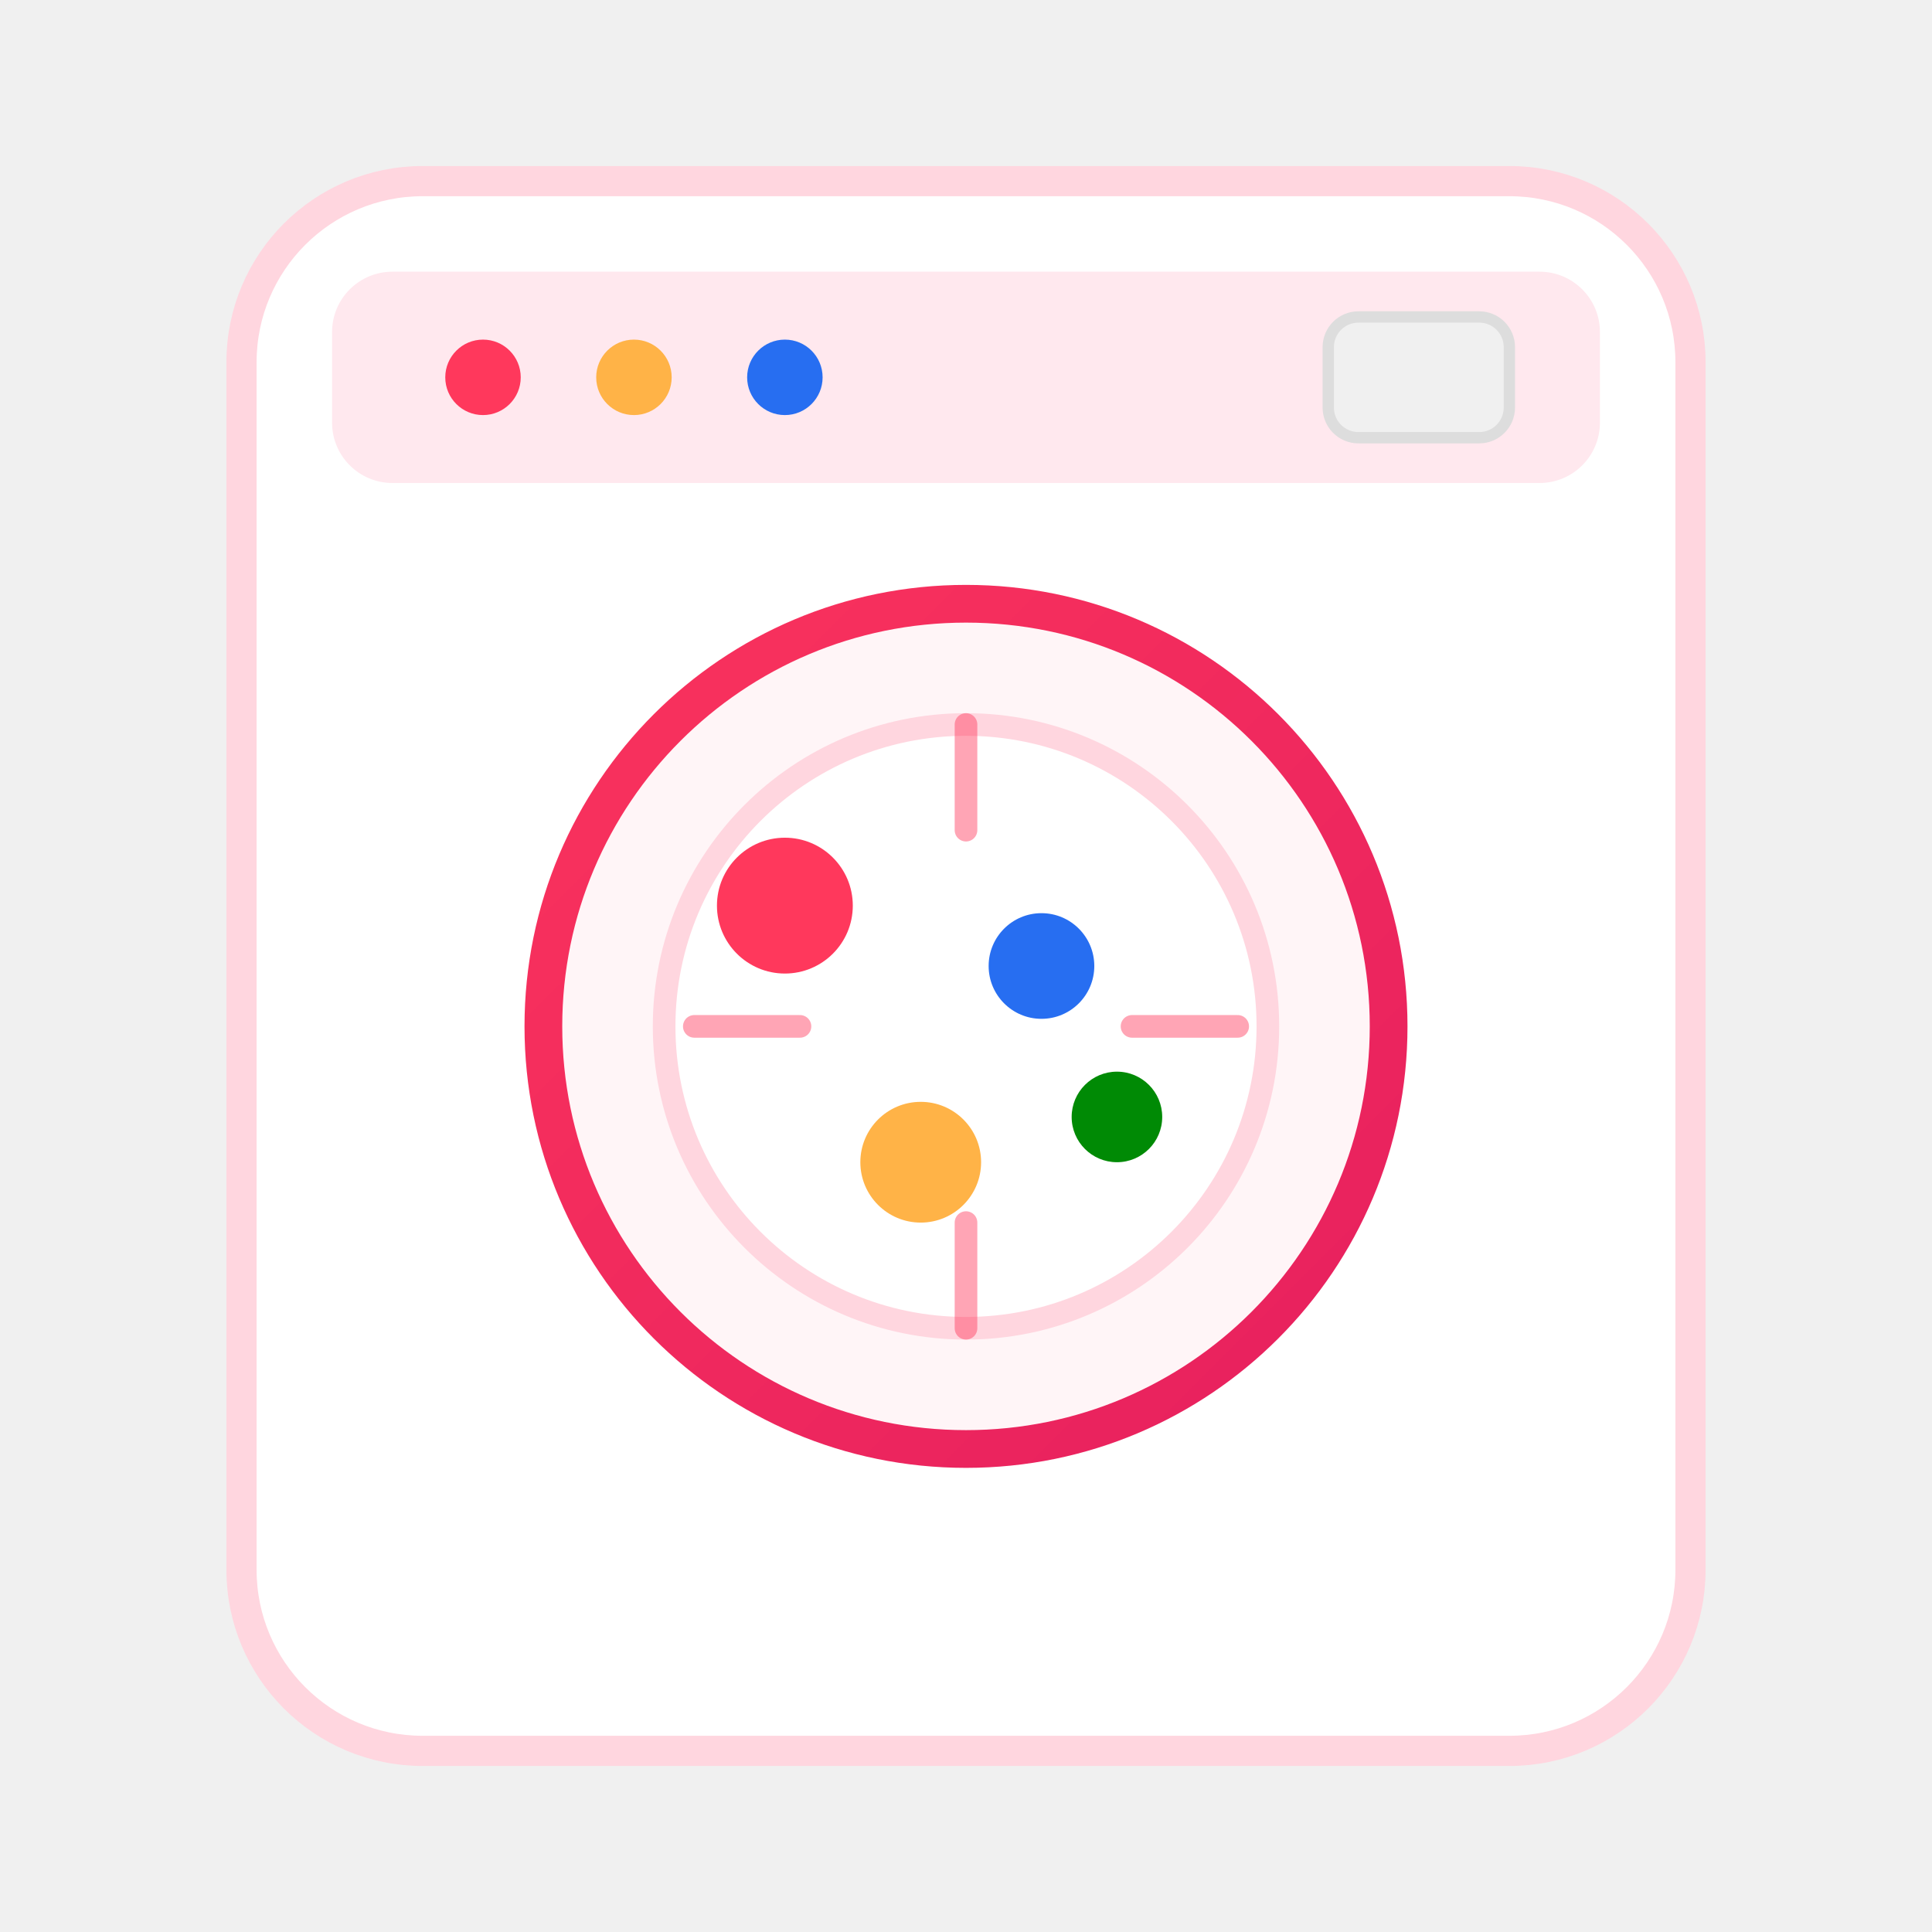
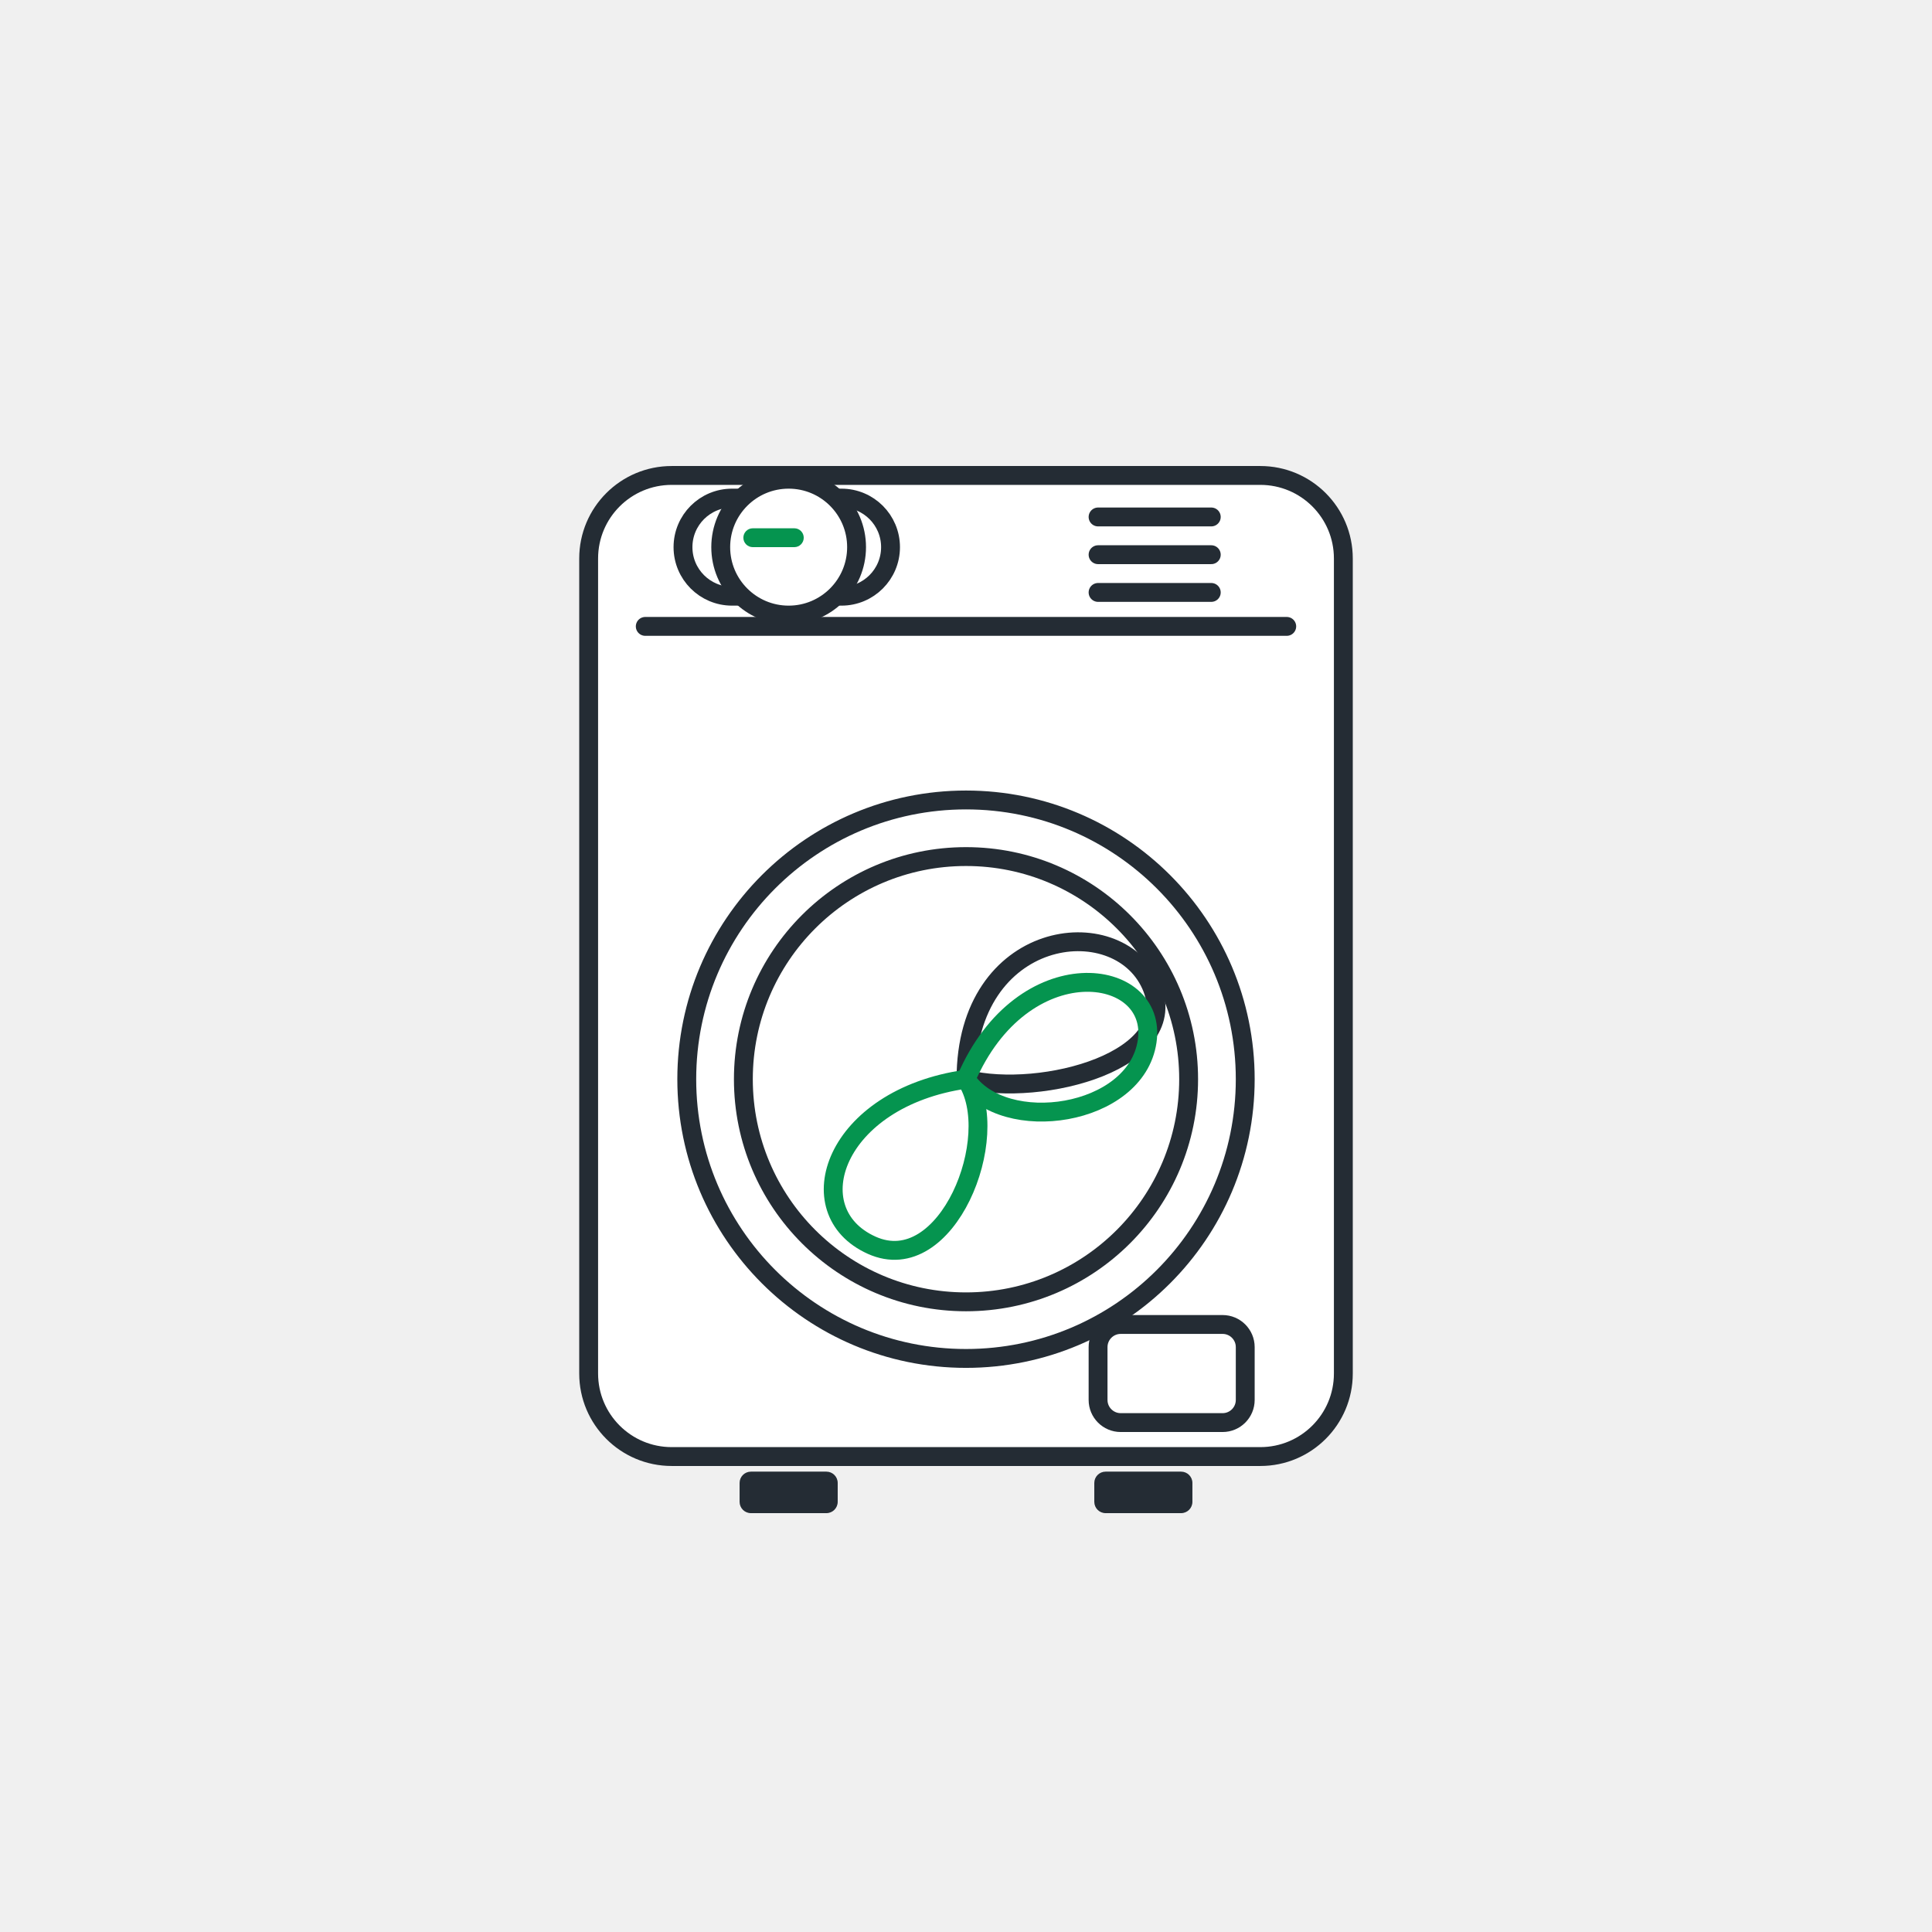
<svg xmlns="http://www.w3.org/2000/svg" viewBox="0 0 512 512" fill="none">
-   <defs>
-     <linearGradient id="drum" x1="96" y1="96" x2="416" y2="416" gradientUnits="userSpaceOnUse">
-       <stop stop-color="#ff385c" />
-       <stop offset="1" stop-color="#e31c5f" />
-     </linearGradient>
-   </defs>
-   <rect x="64" y="48" width="384" height="416" rx="48" fill="#ffffff" stroke="#ffd6df" stroke-width="8" />
-   <rect x="88" y="72" width="336" height="56" rx="16" fill="#ffe8ee" />
-   <circle cx="128" cy="100" r="10" fill="#ff385c" />
-   <circle cx="168" cy="100" r="10" fill="#ffb347" />
-   <circle cx="208" cy="100" r="10" fill="#276ef1" />
-   <rect x="352" y="84" width="48" height="32" rx="8" fill="#f0f0f0" stroke="#dddddd" stroke-width="3" />
-   <circle cx="256" cy="272" r="112" fill="#fff5f7" stroke="url(#drum)" stroke-width="10" />
-   <circle cx="256" cy="272" r="80" fill="#ffffff" stroke="#ffd6df" stroke-width="6" />
-   <circle cx="208" cy="240" r="18" fill="#ff385c" />
-   <circle cx="276" cy="256" r="14" fill="#276ef1" />
-   <circle cx="244" cy="308" r="16" fill="#ffb347" />
-   <circle cx="296" cy="296" r="12" fill="#008a05" />
-   <path d="M256 192v28" stroke="#ff385c" stroke-width="6" stroke-linecap="round" stroke-opacity="0.45" />
-   <path d="M256 324v28" stroke="#ff385c" stroke-width="6" stroke-linecap="round" stroke-opacity="0.45" />
-   <path d="M184 272h28" stroke="#ff385c" stroke-width="6" stroke-linecap="round" stroke-opacity="0.45" />
-   <path d="M300 272h28" stroke="#ff385c" stroke-width="6" stroke-linecap="round" stroke-opacity="0.45" />
+   <g transform="translate(256 256)">
+     <rect x="-100" y="-130" width="200" height="260" rx="22" fill="#FFFFFF" stroke="#242C34" stroke-width="5" />
+     <line x1="-85" y1="-90" x2="85" y2="-90" stroke="#242C34" stroke-width="5" stroke-linecap="round" />
+     <rect x="-75" y="-124" width="55" height="26" rx="13" fill="#FFFFFF" stroke="#242C34" stroke-width="5" />
+     <circle cx="-47" cy="-111" r="18" fill="#FFFFFF" stroke="#242C34" stroke-width="5" />
+     <rect x="-59" y="-116" width="16" height="5" rx="2.5" fill="#05944F" />
+     <line x1="35" y1="-119" x2="65" y2="-119" stroke="#242C34" stroke-width="5" stroke-linecap="round" />
+     <line x1="35" y1="-109" x2="65" y2="-109" stroke="#242C34" stroke-width="5" stroke-linecap="round" />
+     <line x1="35" y1="-99" x2="65" y2="-99" stroke="#242C34" stroke-width="5" stroke-linecap="round" />
+     <circle cx="0" cy="30" r="74" fill="#FFFFFF" stroke="#242C34" stroke-width="5" />
+     <circle cx="0" cy="30" r="59" fill="#FFFFFF" stroke="#242C34" stroke-width="5" />
+     <path d="M0 30 C0 -10 40 -15 49 5 C58 25 20 35 0 30Z" stroke="#242C34" stroke-width="5" stroke-linecap="round" fill="none" />
+     <path d="M0 30 C10 45 45 40 48 20 C51 0 15 -5 0 30Z" stroke="#05944F" stroke-width="5" stroke-linecap="round" fill="none" />
+     <path d="M0 30 C-35 35 -45 65 -25 74 C-5 83 10 45 0 30Z" stroke="#05944F" stroke-width="5" stroke-linecap="round" fill="none" />
+     <rect x="35" y="95" width="39" height="26" rx="6" fill="#FFFFFF" stroke="#242C34" stroke-width="5" />
+     <rect x="-60" y="134" width="26" height="11" rx="3" fill="#242C34" />
+     <rect x="34" y="134" width="26" height="11" rx="3" fill="#242C34" />
+   </g>
</svg>
